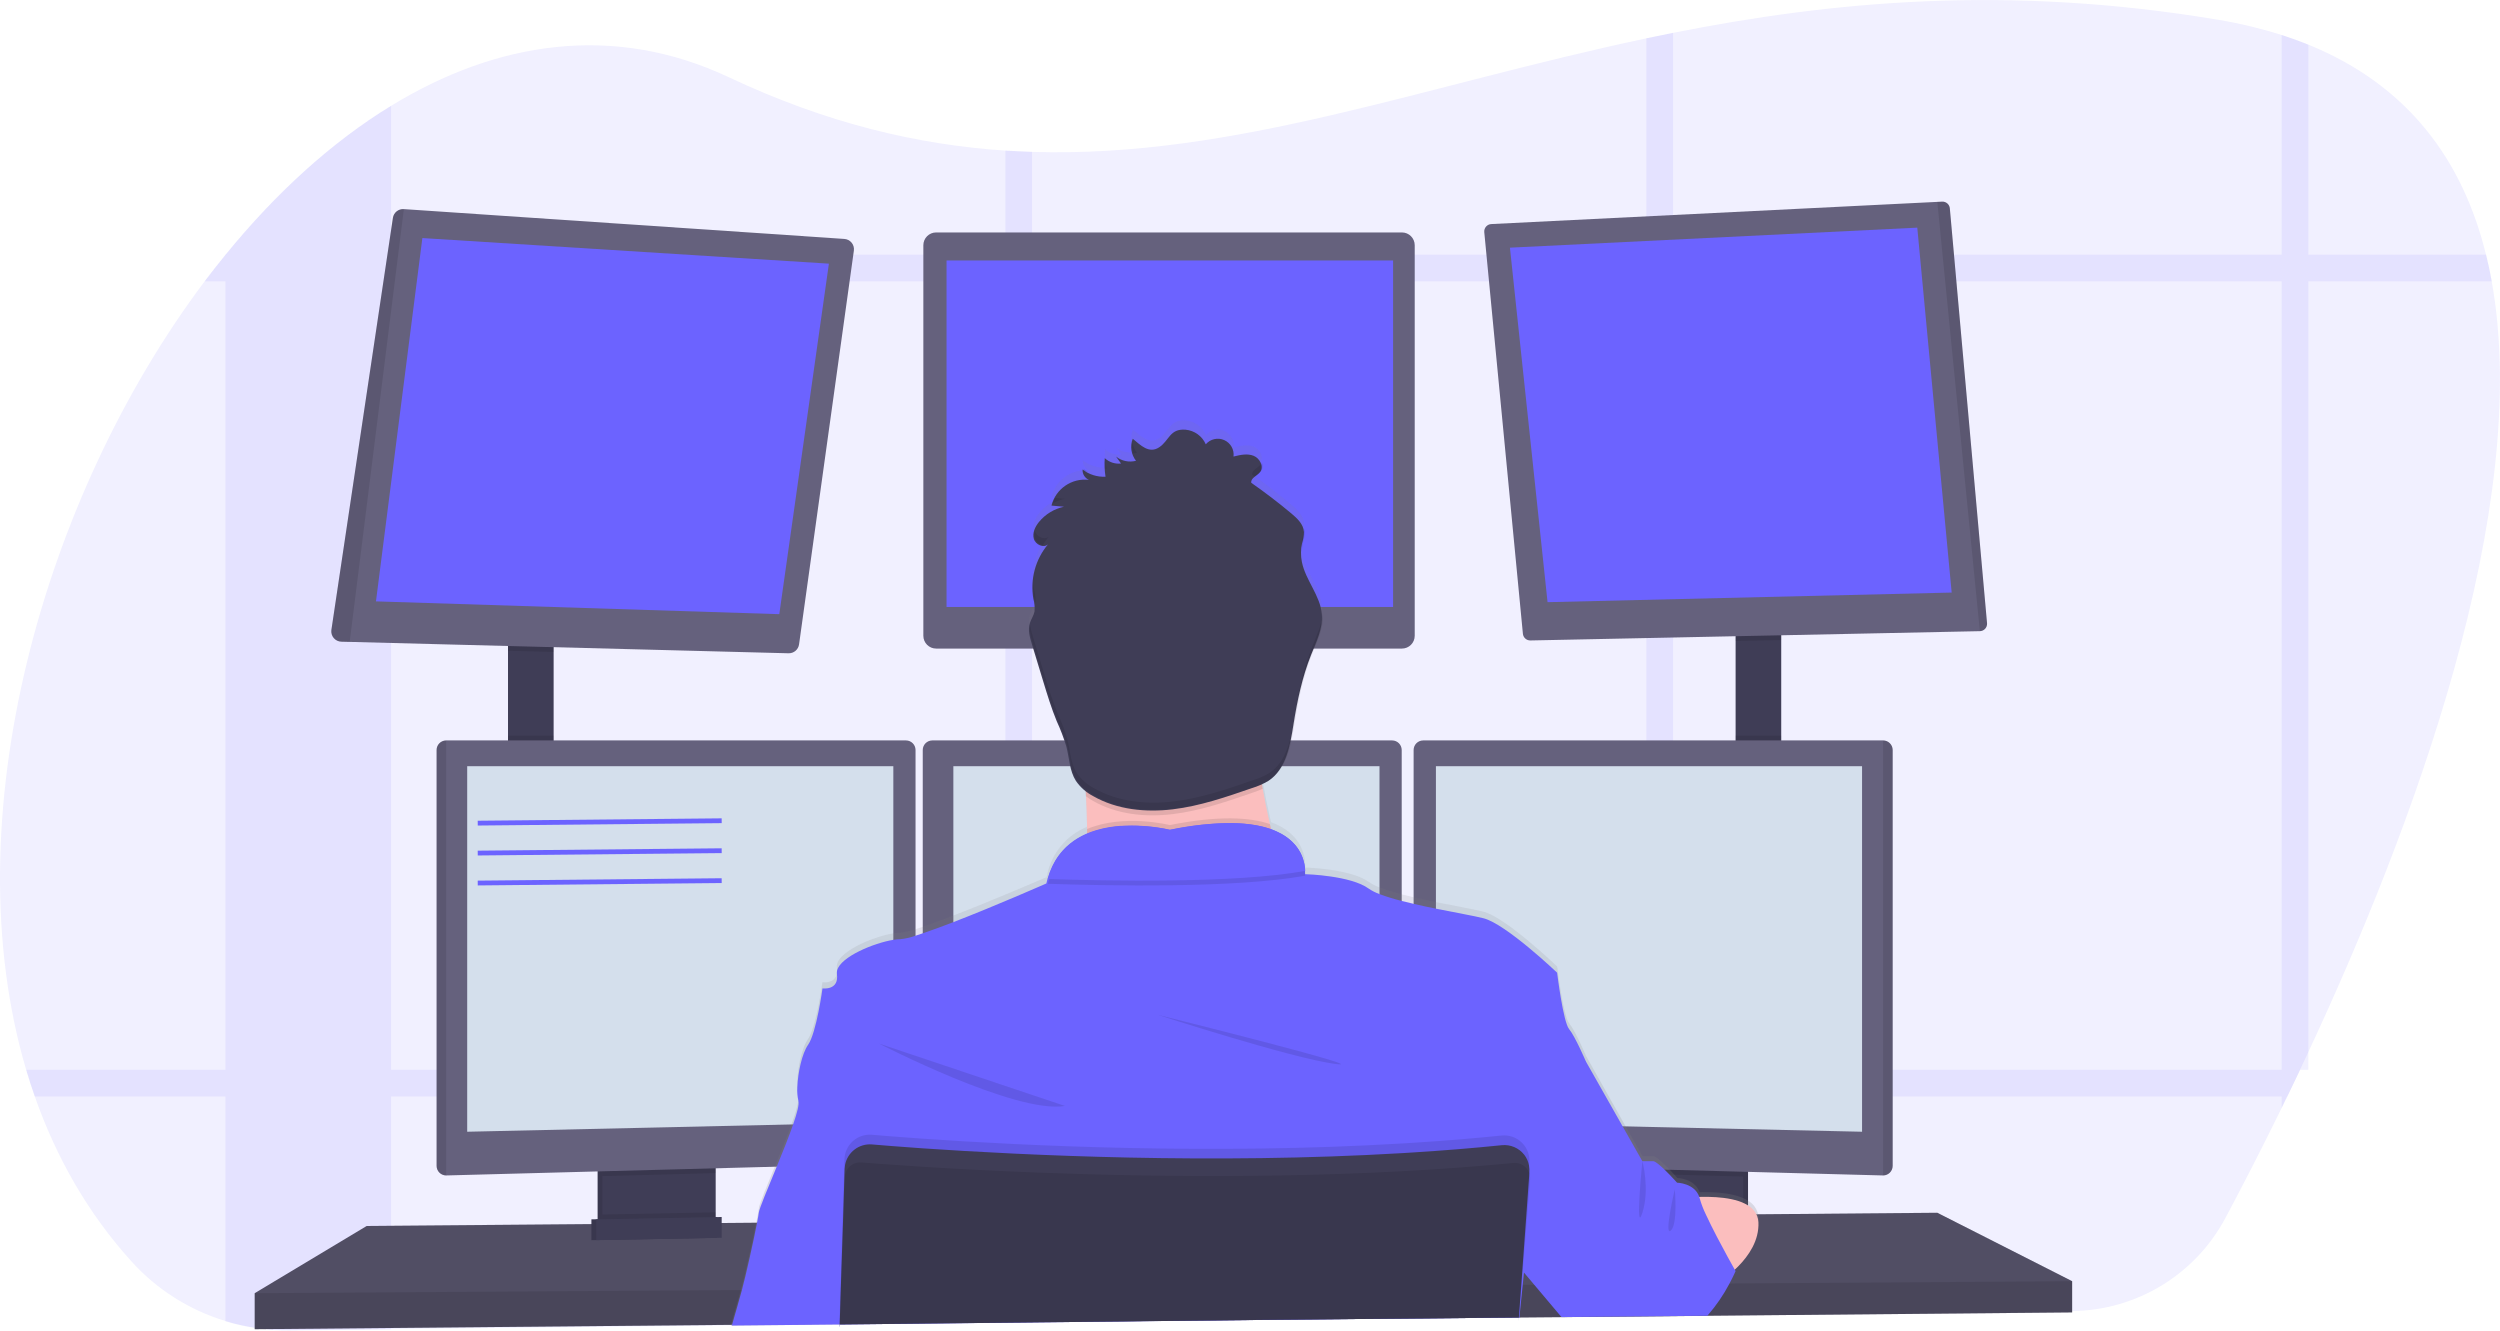
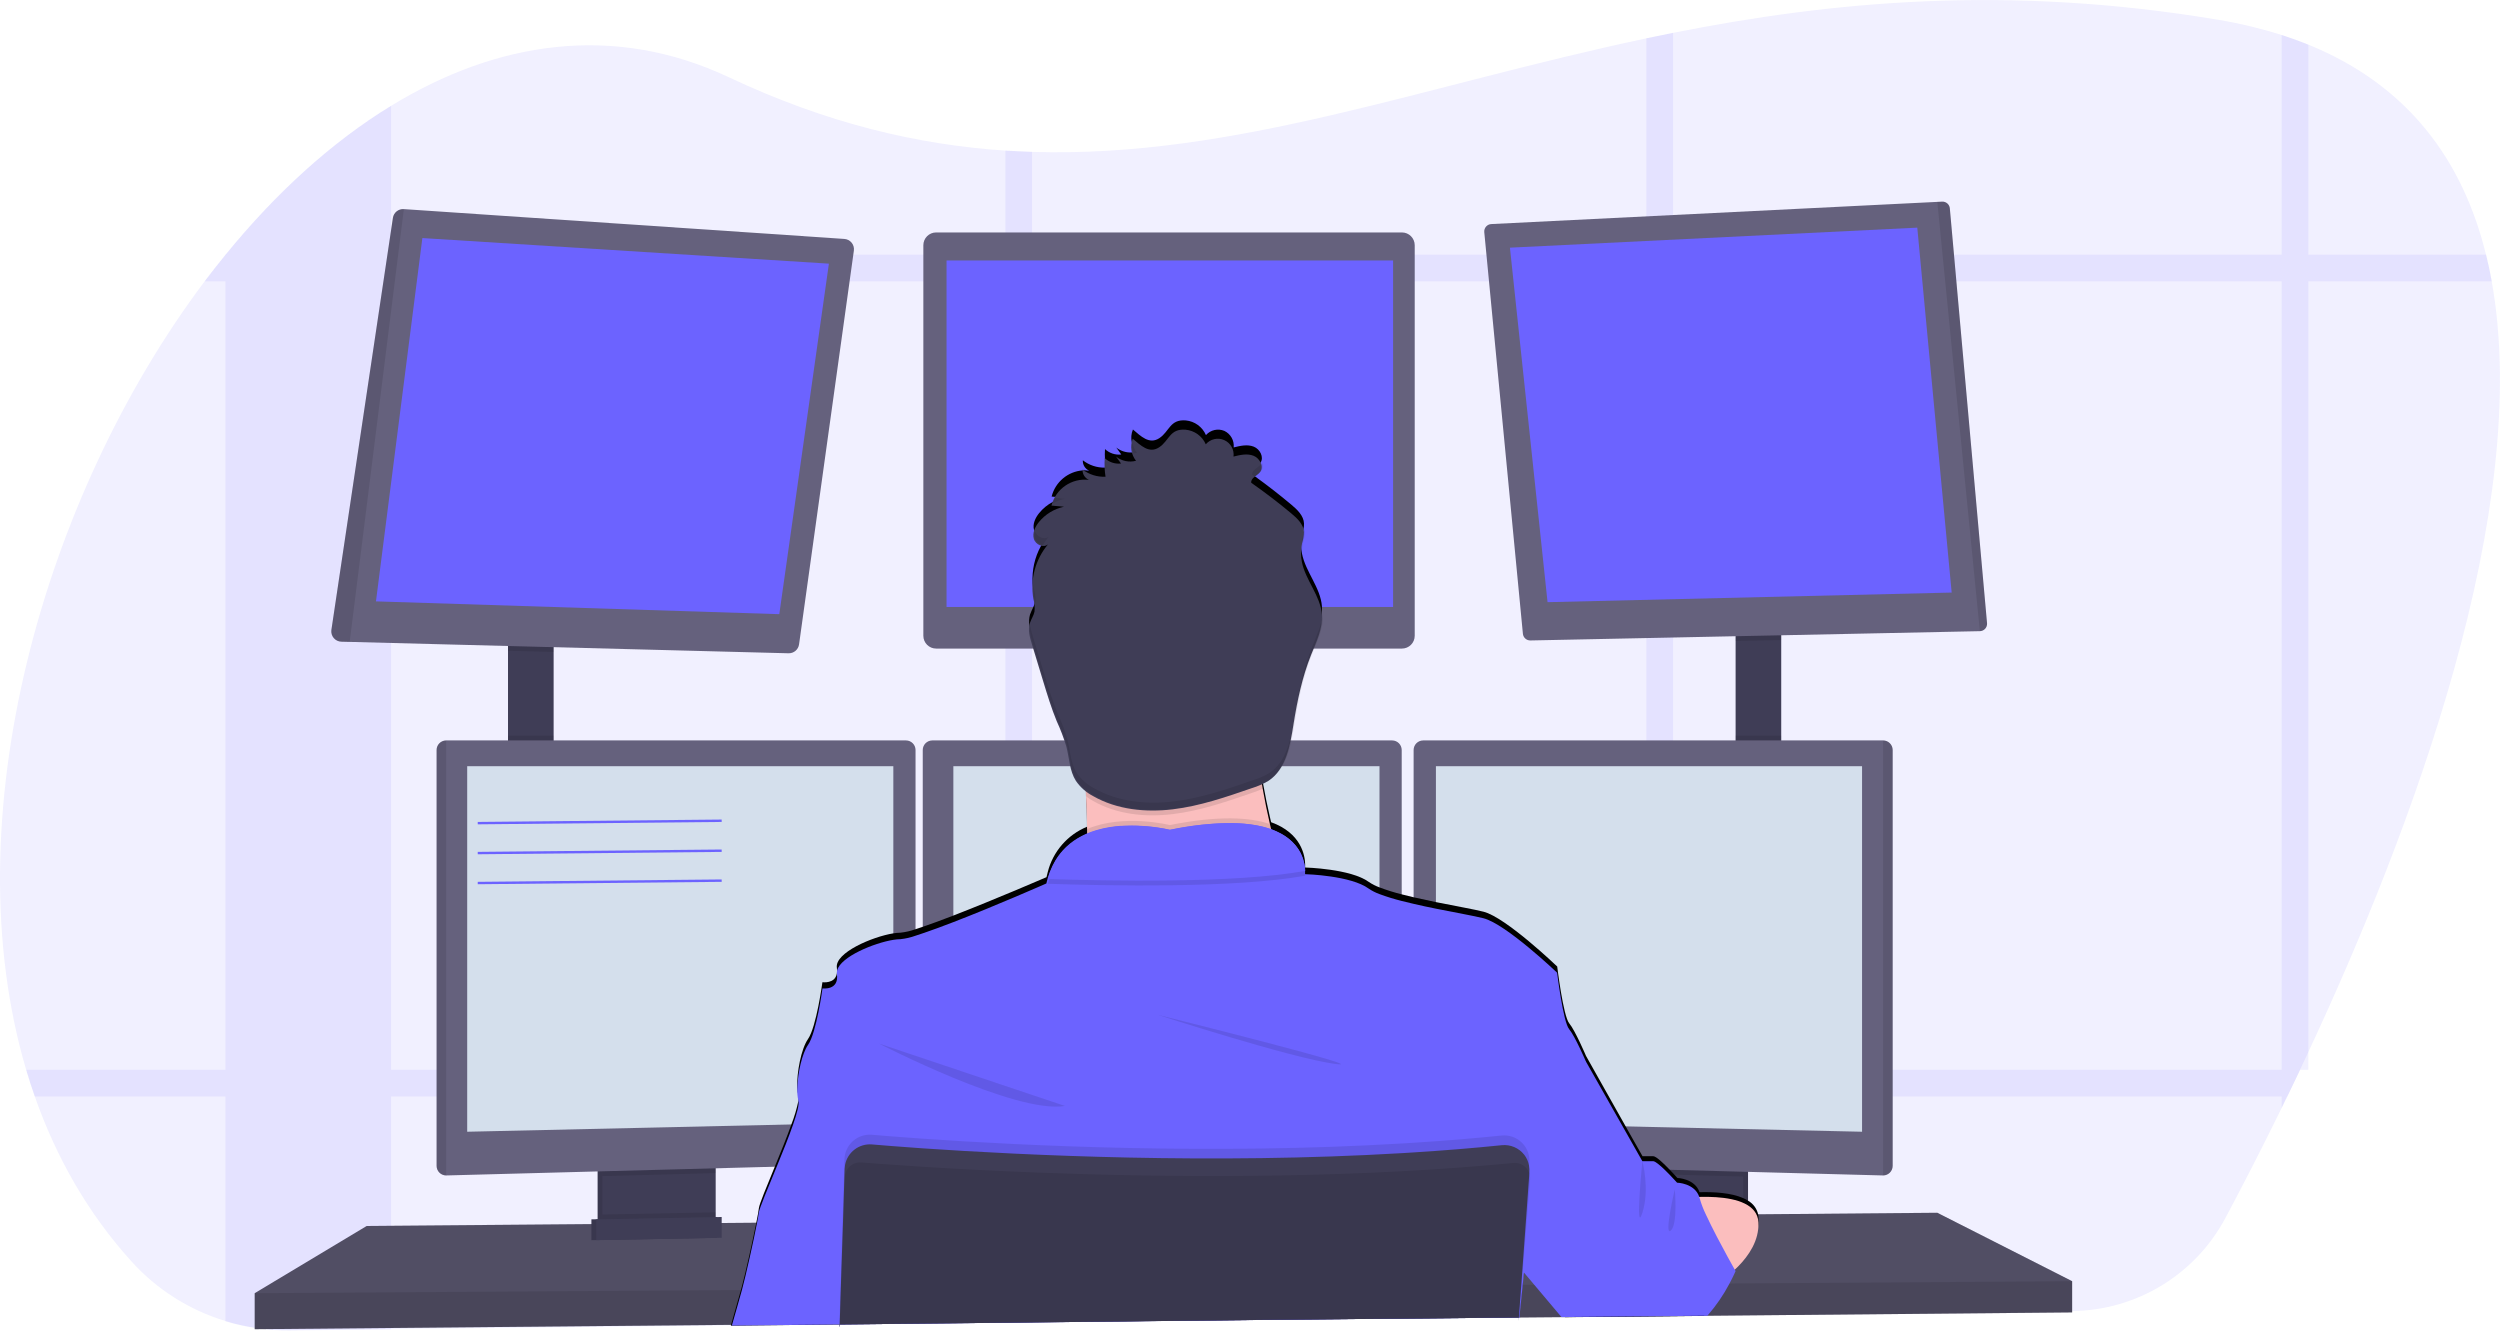
<svg xmlns="http://www.w3.org/2000/svg" id="59725d3d-bdd8-4af0-9b66-49b8d09410bc" data-name="Layer 1" width="1041.32" height="554.17" viewBox="0 0 1041.32 554.17">
  <defs>
    <linearGradient id="dff037aa-d578-4bab-81e7-399360663117" x1="597.75" y1="725.44" x2="597.75" y2="347.69" gradientUnits="userSpaceOnUse">
-       <stop offset="0" stop-color="gray" stop-opacity="0.25" />
-       <stop offset="0.54" stop-color="gray" stop-opacity="0.12" />
-       <stop offset="1" stop-color="gray" stop-opacity="0.1" />
+       <stop offset="0" stopColor="gray" stopOpacity="0.25" />
+       <stop offset="0.54" stopColor="gray" stopOpacity="0.12" />
+       <stop offset="1" stopColor="gray" stopOpacity="0.1" />
    </linearGradient>
  </defs>
  <path d="M1040.82,611.12q-1.74,3.75-3.47,7.4-2.7,5.67-5.33,11.12c-.78,1.61-1.56,3.19-2.32,4.77-8.6,17.57-16.63,33.11-23.45,45.89A73.21,73.21,0,0,1,942.44,719l-151.65,1.65h-1.6l-13,.14-11.12.12-34.1.37-1.38,0-17.36.19h-.53l-107,1.16-95.51,1-11.11.12-69,.75H429l-44.75.48h-.48l-141.5,1.53-42.33.46a88.07,88.07,0,0,1-26.67-3.82,86.39,86.39,0,0,1-39.09-24.75C116,678.37,102.75,655,93.85,629.64q-1.93-5.49-3.6-11.12C59.44,514.37,97,380,164.6,290.08q4.25-5.64,8.64-11l.07-.08c20.79-25.52,44.1-46.84,68.93-62,44-26.91,92.75-34.49,140.7-11.9,40.57,19.12,78.45,28.11,115.17,30.55,3.71.24,7.42.42,11.11.53,84.23,2.65,163.17-27.7,255.87-47.29,3.69-.78,7.39-1.55,11.12-2.28,66.13-13.16,139.49-20.1,226.73-5.51a189.09,189.09,0,0,1,26.76,6.4q5.77,1.86,11.12,4c41.64,16.94,64.35,48.24,74,87.46q1.37,5.46,2.37,11.11C1134.3,384.41,1084.19,518.23,1040.82,611.12Z" transform="translate(-79.34 -172.91)" fill="#6c63ff" opacity="0.1" />
  <g opacity="0.1">
    <path d="M242.24,217V726.62l-42.33.46a88.07,88.07,0,0,1-26.67-3.82V279h.07C194.1,253.45,217.41,232.13,242.24,217Z" transform="translate(-79.34 -172.91)" fill="#6c63ff" />
    <path d="M1117.24,290.08H164.6q4.25-5.64,8.64-11V279h941.63Q1116.24,284.43,1117.24,290.08Z" transform="translate(-79.34 -172.91)" fill="#6c63ff" />
    <path d="M1040.82,191.51v427h-3.47q-2.7,5.67-5.33,11.12c-.78,1.61-1.56,3.19-2.32,4.77V187.47Q1035.47,189.33,1040.82,191.51Z" transform="translate(-79.34 -172.91)" fill="#6c63ff" />
    <path d="M776.21,186.58V720.83l-11.12.12V188.86C768.78,188.08,772.48,187.31,776.21,186.58Z" transform="translate(-79.34 -172.91)" fill="#6c63ff" />
    <path d="M509.22,236.15V723.73l-11.11.12V235.62C501.82,235.86,505.53,236,509.22,236.15Z" transform="translate(-79.34 -172.91)" fill="#6c63ff" />
    <path d="M1037.35,618.52q-2.7,5.67-5.33,11.12H93.85q-1.93-5.49-3.6-11.12Z" transform="translate(-79.34 -172.91)" fill="#6c63ff" />
  </g>
  <rect x="211.6" y="265.83" width="19" height="57.66" fill="#3f3d56" />
  <rect x="722.93" y="262.83" width="19" height="61" fill="#3f3d56" />
  <polygon points="863.1 533.65 863.1 546.65 711.18 548.05 709.56 548.08 651.82 548.61 650.44 548.63 632.89 548.78 632.37 548.78 525.39 549.77 349.78 551.4 349.63 551.4 304.98 551.82 304.5 551.83 106.1 553.65 106.1 538.65 152.75 510.65 246.35 509.87 248.35 509.86 249.01 509.85 251.01 509.82 295.95 509.45 297.96 509.44 298.6 509.43 300.6 509.42 315.01 509.3 315.39 509.29 350.94 508.99 351.23 508.99 628.63 506.65 635.42 506.6 636.1 506.6 641.28 506.55 678.93 506.24 680.93 506.21 682.78 506.19 683.74 506.19 695.45 506.1 697.77 506.07 700.88 506.05 710.63 505.96 726.1 505.83 728.1 505.81 731.58 505.79 732.23 505.79 806.94 505.15 863.1 533.65" fill="#65617d" />
  <polygon points="863.1 533.65 863.1 546.65 711.18 548.05 709.56 548.08 651.82 548.61 650.44 548.63 632.89 548.78 632.37 548.78 525.39 549.77 349.78 551.4 349.63 551.4 304.98 551.82 304.5 551.83 106.1 553.65 106.1 538.65 152.75 510.65 246.35 509.87 248.35 509.86 249.01 509.85 251.01 509.82 295.95 509.45 297.96 509.44 298.6 509.43 300.6 509.42 315.01 509.3 315.39 509.29 350.94 508.99 351.23 508.99 628.63 506.65 635.42 506.6 636.1 506.6 641.28 506.55 678.93 506.24 680.93 506.21 682.78 506.19 683.74 506.19 695.45 506.1 697.77 506.07 700.88 506.05 710.63 505.96 726.1 505.83 728.1 505.81 731.58 505.79 732.23 505.79 806.94 505.15 863.1 533.65" opacity="0.2" />
  <path d="M375.44,656.57v24.49a6.13,6.13,0,0,1-3.5,5.54,6,6,0,0,1-2.5.6l-34.9.74a6,6,0,0,1-2.7-.57,6.12,6.12,0,0,1-3.57-5.57V656.57Z" transform="translate(-79.34 -172.91)" fill="#3f3d56" />
  <path d="M375.44,656.57v24.49a6.13,6.13,0,0,1-3.5,5.54,6,6,0,0,1-2.5.6l-34.9.74a6,6,0,0,1-2.7-.57,6.12,6.12,0,0,1-3.57-5.57V656.57Z" transform="translate(-79.34 -172.91)" opacity="0.1" />
  <path d="M377.44,656.57v24.49a6.13,6.13,0,0,1-3.5,5.54,6,6,0,0,1-2.5.6l-34.9.74a6,6,0,0,1-2.7-.57,6.12,6.12,0,0,1-3.57-5.57V656.57Z" transform="translate(-79.34 -172.91)" fill="#3f3d56" />
  <rect x="680.93" y="483.66" width="47.17" height="31.5" fill="#3f3d56" />
  <rect x="680.93" y="483.66" width="47.17" height="31.5" opacity="0.1" />
  <rect x="678.93" y="483.66" width="47.17" height="31.5" fill="#3f3d56" />
  <polygon points="230.6 265.82 230.6 271.55 211.6 271.06 211.6 265.82 230.6 265.82" opacity="0.1" />
  <path d="M435,277.31l-22.83,164a4.3,4.3,0,0,1-4.37,3.71L225,440.28l-3.47-.09a4.3,4.3,0,0,1-4.16-4.87L243,263.64a4.3,4.3,0,0,1,4.54-3.63L431,272.43A4.29,4.29,0,0,1,435,277.31Z" transform="translate(-79.34 -172.91)" fill="#65617d" />
  <polygon points="175.93 99.16 156.6 250.49 324.6 255.82 345.26 109.82 175.93 99.16" fill="#6c63ff" />
  <rect x="384.6" y="96.82" width="204.67" height="173.33" rx="5.33" ry="5.33" fill="#65617d" />
  <rect x="394.26" y="108.49" width="186" height="144.33" fill="#6c63ff" />
  <polygon points="741.93 262.82 741.93 266.61 722.93 267 722.93 262.82 741.93 262.82" opacity="0.1" />
  <path d="M907,432.53a3.08,3.08,0,0,1-3,3.28L716.8,439.68a3.08,3.08,0,0,1-3.13-2.79L697.58,269.61a3.08,3.08,0,0,1,2.92-3.37L886.28,257l2-.1a3.07,3.07,0,0,1,3.22,2.8Z" transform="translate(-79.34 -172.91)" fill="#65617d" />
  <polygon points="628.93 103.16 798.6 94.82 812.93 246.82 644.6 250.82 628.93 103.16" fill="#6c63ff" />
  <path d="M907,432.53a3.08,3.08,0,0,1-3,3.28L886.28,257l2-.1a3.07,3.07,0,0,1,3.22,2.8Z" transform="translate(-79.34 -172.91)" opacity="0.1" />
  <path d="M247.57,260,225,440.28l-3.47-.09a4.3,4.3,0,0,1-4.16-4.87L243,263.64A4.3,4.3,0,0,1,247.57,260Z" transform="translate(-79.34 -172.91)" opacity="0.1" />
  <rect x="211.6" y="306.41" width="19" height="17.08" opacity="0.1" />
  <polygon points="298.1 483.65 298.1 488.62 250.93 489.88 250.93 483.65 298.1 483.65" opacity="0.1" />
  <path d="M460.69,485.27v168.2a4,4,0,0,1-3.85,3.95l-191.65,5.1h-.05a4,4,0,0,1-3.95-3.95V485.27a4,4,0,0,1,3.95-3.95h191.6A4,4,0,0,1,460.69,485.27Z" transform="translate(-79.34 -172.91)" fill="#65617d" />
  <path d="M265.19,481.32v181.2h-.05a4,4,0,0,1-3.95-3.95V485.27a4,4,0,0,1,3.95-3.95Z" transform="translate(-79.34 -172.91)" opacity="0.1" />
  <polygon points="194.6 319.15 372.1 319.15 372.1 467.4 194.6 471.4 194.6 319.15" fill="#d4dfec" />
  <rect x="722.93" y="306.41" width="19" height="17.42" opacity="0.1" />
  <polygon points="726.1 483.65 726.1 490.06 678.93 488.8 678.93 483.65 726.1 483.65" opacity="0.1" />
  <path d="M867.69,485.27v173.3a4,4,0,0,1-4,3.95h0L672,657.42a4,4,0,0,1-3.85-3.95V485.27a4,4,0,0,1,3.95-3.95h191.6A4,4,0,0,1,867.69,485.27Z" transform="translate(-79.34 -172.91)" fill="#65617d" />
  <path d="M867.69,485.27v173.3a4,4,0,0,1-4,3.95h0V481.32h0A4,4,0,0,1,867.69,485.27Z" transform="translate(-79.34 -172.91)" opacity="0.1" />
  <polygon points="775.6 319.15 598.1 319.15 598.1 467.4 775.6 471.4 775.6 319.15" fill="#d4dfec" />
  <path d="M663.19,485.27v168.2a4,4,0,0,1-3.85,3.95l-191.65,5.1h0a4,4,0,0,1-4-3.95V485.27a4,4,0,0,1,3.95-3.95h191.6A4,4,0,0,1,663.19,485.27Z" transform="translate(-79.34 -172.91)" fill="#65617d" />
  <polygon points="397.1 319.15 574.6 319.15 574.6 467.4 397.1 471.4 397.1 319.15" fill="#d4dfec" />
  <polygon points="863.1 533.65 863.1 546.65 711.18 548.05 709.56 548.08 651.82 548.61 650.44 548.63 632.89 548.78 632.37 548.78 525.39 549.77 349.78 551.4 349.63 551.4 304.98 551.82 304.5 551.83 106.1 553.65 106.1 538.65 308.61 537.32 309.09 537.32 350.08 537.04 350.27 537.04 633.35 535.17 633.64 535.17 633.81 535.16 634.28 535.16 639.07 535.13 640.53 535.13 715.02 534.63 719.42 534.61 720.4 534.6 863.1 533.65" opacity="0.1" />
  <circle cx="487.26" cy="272.16" r="51.33" fill="#fbbebe" />
  <path d="M383.74,725.09c0-.11.06-.23.1-.35,1-3.59,2.78-9.66,4.11-14.51.17-.6.33-1.19.48-1.75,1.47-5.47,4.33-18.28,5.92-26.27.56-2.81,1-5,1.09-6.1.2-1.69,3.21-8.92,6.62-17.23,2.39-5.84,5-12.22,6.91-17.6a61.38,61.38,0,0,0,2.93-9.85,5.1,5.1,0,0,0,0-2.13,14.69,14.69,0,0,1-.48-3.5v0c-.23-6.2,1.62-16,4.48-20.11,3.5-5,6-23.66,6-23.66s5.18.75,6-3.53a6.15,6.15,0,0,0,.1-1.4,7.41,7.41,0,0,0-.09-1.11c-.89-6.24,14.72-12.88,23.5-14.31a19.67,19.67,0,0,1,3-.28,27.24,27.24,0,0,0,6.25-1.44q1.4-.43,3-1c3.68-1.24,8.08-2.88,12.75-4.68,17.56-6.81,38.82-16,38.82-16,.15-.71.32-1.39.51-2.06a27.71,27.71,0,0,1,16.35-18.93h0c0-.66,0-1.33,0-2,0-3.45-.15-7-.3-10.54,0-.69-.06-1.38-.1-2.07,0-.2,0-.41,0-.61s0-.35,0-.52c0-.7-.07-1.4-.11-2.09l-.18-.14a16.41,16.41,0,0,1-3.9-4.2,15.27,15.27,0,0,1-1.42-3c-1.25-3.39-1.54-7.17-2.38-10.75l-.18-.74a84,84,0,0,0-4-10.58c-2.21-5.42-3.91-11-5.6-16.65q-1.54-5.13-3.11-10.28l-1.58-5.24c-.3-1-.6-2-.83-3v0a13.27,13.27,0,0,1-.26-1.4,0,0,0,0,1,0,0,10,10,0,0,1,.24-4.61,32.09,32.09,0,0,1,1.32-3,7.87,7.87,0,0,0,.5-1.38v0a3,3,0,0,0,.08-.32,5.65,5.65,0,0,0,.11-1.08,18.46,18.46,0,0,0-.52-3.89.07.07,0,0,1,0-.05,2.56,2.56,0,0,0-.05-.27,25.48,25.48,0,0,1-.36-3,28.45,28.45,0,0,1,3.47-15.57l.19-.36a25.22,25.22,0,0,1,1.84-2.78h0c.31-.42.63-.82,1-1.22-1.4,1.34-3.7.75-5-.69a3.61,3.61,0,0,1-.55-.75,3.81,3.81,0,0,1-.23-.45c-.05-.12-.09-.25-.13-.38-.7-2.45.52-5.06,2.12-7.05a18.49,18.49,0,0,1,5.74-4.7h0a3.84,3.84,0,0,1,.4-.21,17.12,17.12,0,0,1,2.64-1.06h0a15.06,15.06,0,0,1,1.63-.44l-3.71-.34-1.5-.14a14.49,14.49,0,0,1,13-10.91h1.08a11.73,11.73,0,0,1,1.57.13,4.44,4.44,0,0,1-2.65-4.33,14.41,14.41,0,0,0,9.19,3.06h.38a30,30,0,0,1-.34-3.27h0a0,0,0,0,1,0,0,0,0,0,0,1,0,0,33.19,33.19,0,0,1,0-4.46,8.44,8.44,0,0,0,6.78,2.26l-2.08-2.9a9.49,9.49,0,0,0,6.56,2.05l.48-.05a7,7,0,0,0,1.19-.23l.09,0c-.19-.24-.36-.49-.53-.75l-.06-.12a9.67,9.67,0,0,1-1-2.09,6.59,6.59,0,0,1-.24-.87h0a8.75,8.75,0,0,1,.45-5.45c3.23,2.7,6.77,6.39,11,3.6s4.37-7.91,11-7.39a10.2,10.2,0,0,1,8.41,6.12,6.75,6.75,0,0,1,7.67-1.75,6.85,6.85,0,0,1,3.88,6.89c2.75-.69,5.71-1.37,8.35-.33s4.34,4.41,2.84,6.66a1.43,1.43,0,0,1-.14.2c-1.23,1.59-3.95,2.46-3.66,4.46l.42.3,1.3.94a.05.05,0,0,1,0,0q7.65,5.52,14.9,11.6c2.48,2.08,5.12,4.58,5.29,7.83a8.64,8.64,0,0,1-.24,2.37h0c-.16.78-.38,1.56-.55,2.34a19.51,19.51,0,0,0-.34,6.05h0c.07.59.16,1.17.27,1.76,1.53,7.73,7.71,14.11,8.32,22l0,.56a17.78,17.78,0,0,1-.07,2.53c-.46,4.8-2.68,9.41-4.48,14-.11.28-.22.56-.32.84-3.47,9-5.47,18.59-7,28.16a100.26,100.26,0,0,1-2,10.09A26.73,26.73,0,0,1,611,492.07a16.22,16.22,0,0,1-3.36,3,18.67,18.67,0,0,1-2.65,1.41s0,0,0,.06c.11.61.2,1.22.31,1.83.06.32.11.64.17,1h0a.14.14,0,0,0,0,.06c.84,4.73,1.8,9.36,2.81,13.76l.51,2.19c12.6,4.55,14.09,13.87,14.18,17.44a9.64,9.64,0,0,1,0,1.43s19,.5,26.5,6a20.34,20.34,0,0,0,4.51,2.3,83,83,0,0,0,9.25,2.89c1.61.42,3.29.83,5,1.23,3,.69,6.18,1.36,9.25,2,8.19,1.65,15.9,3,19.81,4,9.33,2.36,30.67,22.82,30.67,22.82s2.5,20.64,5,23.65,7,13.59,7,13.59l16.54,29.41,7,12.37h4.5c.62,0,1.84.88,3.21,2.1,1.19,1.06,2.51,2.38,3.67,3.58l1.92,2.05,1.2,1.33s7.27.18,9.24,5.93c5.92-.17,13.19.22,18.28,2.5a14.14,14.14,0,0,1,2,1.08,8.68,8.68,0,0,1,4.13,5.66,8.34,8.34,0,0,1,.18,1.44c0,.57,0,1.14,0,1.7-.36,7.57-5.29,13.87-9.82,18.11l.32.57s-.15.36-.44,1c-.08.19-.18.4-.29.64h0c-.59,1.26-1.53,3.15-2.76,5.36a63.31,63.31,0,0,1-9.57,13.17l-.29.3-57.74.53-.17-.2L719.87,708l-5.57-6.64-.17-.21-.16,1.59-.54,5.3-1.3,12.81-.07.64,0,.17-.15,1.48.11-1.48h-.29l-107,1L429.11,724.6l0,.84h-.14l0-.84-44.75.48Z" transform="translate(-79.34 -172.91)" fill="url(#dff037aa-d578-4bab-81e7-399360663117)" />
  <path d="M617.94,550.07s-99.5,12-90,0c3.44-4.34,4.39-17.2,4.2-31.85-.06-4.45-.22-9.06-.45-13.65-1.1-22-3.75-43.5-3.75-43.5s87-41,77-8.5c-4,13.13-2.69,31.57.35,48.88.89,5.05,1.92,10,3,14.7A344.67,344.67,0,0,0,617.94,550.07Z" transform="translate(-79.34 -172.91)" fill="#fbbebe" />
  <path d="M617.94,550.07s-99.5,12-90,0c3.44-4.34,4.39-17.2,4.2-31.85,15.17-6.48,34.47-1.65,34.47-1.65,20.32-4.05,33.35-3.26,41.68-.42A344.67,344.67,0,0,0,617.94,550.07Z" transform="translate(-79.34 -172.91)" opacity="0.1" />
  <path d="M429.08,725.44l0-.84,175.62-1.91,107-1H712l-.11,1.48.15-1.48h.19l0-.17,1.37-13.45.52-5.09.16-1.59.14-1.33,6.18-20.61,6.18-20.58,5.2-17.33,7.94-26.48s-4.5-10.5-7-13.5-5-23.5-5-23.5-21.34-20.33-30.67-22.67c-3.91-1-11.63-2.33-19.83-4-3.07-.62-6.22-1.28-9.25-2-1.71-.39-3.39-.8-5-1.21a87.91,87.91,0,0,1-9.25-2.86,20.7,20.7,0,0,1-4.5-2.29c-7.35-5.39-25.77-6-26.48-6h0a.42.42,0,0,1,0-.07v-.09a10.26,10.26,0,0,0,0-1.26c0-.4,0-.87-.09-1.4,0-.16,0-.33-.07-.5-.05-.36-.11-.74-.2-1.14a5,5,0,0,0-.12-.53,17.21,17.21,0,0,0-1.25-3.49c-.07-.16-.16-.33-.24-.49a18.25,18.25,0,0,0-1.7-2.63c-.13-.17-.27-.35-.42-.52a19.58,19.58,0,0,0-2.72-2.64c-.27-.21-.55-.43-.84-.63a4.67,4.67,0,0,0-.51-.36l-.89-.58-.83-.48c-.73-.4-1.5-.79-2.34-1.16-.26-.12-.54-.23-.82-.34s-.72-.28-1.09-.42l-.06,0L608,518c-.57-.19-1.15-.36-1.76-.53l-.93-.24-1-.23-1-.21c-1-.2-2.07-.38-3.19-.52l-1.14-.14-1.17-.12-1.21-.1-1.72-.1-2-.07a124.68,124.68,0,0,0-26.24,2.79,72.27,72.27,0,0,0-18.26-1.68l-.87,0-1,.06-.64,0-1.29.12c-.43,0-.87.09-1.3.15s-.88.11-1.31.18l-.66.11c-.65.11-1.31.23-2,.37q-.33.06-.66.15c-.87.19-1.74.42-2.6.68-.43.12-.86.26-1.29.41-.22.06-.43.14-.64.22l-.64.23-.63.25-.75.3c-.38.16-.75.33-1.12.51-.21.09-.42.19-.62.3s-.41.2-.6.31a27.75,27.75,0,0,0-6.21,4.38l-.51.49-.5.51c-.17.17-.33.35-.49.53a23.82,23.82,0,0,0-1.82,2.25c-.16.21-.31.42-.46.64a26.69,26.69,0,0,0-1.72,2.92c-.13.24-.25.49-.37.73a32.7,32.7,0,0,0-2,5.25q-.28,1-.51,2S494,550.24,476.44,557c-4.67,1.8-9.07,3.43-12.75,4.66-1.07.36-2.07.69-3,1a26.7,26.7,0,0,1-6.25,1.44,19.67,19.67,0,0,0-3,.28c-8.07,1.31-21.9,7-23.41,12.71a3.69,3.69,0,0,0-.1,1.4s0,.07,0,.11c1,7-6,6-6,6s-2.5,18.5-6,23.5c-2.53,3.6-4.26,11.63-4.48,17.69v0a19.61,19.61,0,0,0,.44,5.63c0,.05,0,.1,0,.14.4,1.34-.56,5-2.19,9.69-1.77,5.15-4.35,11.55-6.83,17.59-3.74,9.12-7.26,17.4-7.48,19.22-.09.81-.35,2.26-.71,4.13-1.46,7.62-4.7,22.13-6.3,28-1.19,4.38-2.92,10.38-4.11,14.5,0,.12-.07.24-.1.35L429,724.6l0,.84h.14Z" transform="translate(-79.34 -172.91)" fill="#6c63ff" />
  <path d="M445.44,607.57s57,29.5,77.5,26Z" transform="translate(-79.34 -172.91)" opacity="0.1" />
  <path d="M561.44,595.57s55.5,18,74,20.5S561.44,595.57,561.44,595.57Z" transform="translate(-79.34 -172.91)" opacity="0.1" />
  <path d="M623,537.65c-29,5.34-83.6,4.19-107.2,3.38,8.65-31,50.83-20.46,50.83-20.46C618.84,510.15,622.84,531.77,623,537.65Z" transform="translate(-79.34 -172.91)" opacity="0.1" />
  <path d="M623,535.65c-29,5.34-83.6,4.19-107.2,3.38,8.65-31,50.83-20.46,50.83-20.46C618.84,508.15,622.84,529.77,623,535.65Z" transform="translate(-79.34 -172.91)" fill="#6c63ff" />
  <path d="M776.94,672.32s34.16-5.25,34.83,9.75-17.42,25.48-17.42,25.48Z" transform="translate(-79.34 -172.91)" fill="#fbbebe" />
  <path d="M605.29,501.45a47,47,0,0,1-4.5,1.74c-10.78,3.72-21.65,7.47-33,8.83s-23.26.16-33.16-5.5a28.77,28.77,0,0,1-3-1.95c-1.1-22-3.75-43.5-3.75-43.5s87-41,77-8.5C600.9,465.7,602.25,484.14,605.29,501.45Z" transform="translate(-79.34 -172.91)" opacity="0.1" />
  <path d="M552.52,364.84a9.47,9.47,0,0,1-8.32-1.75l2.08,2.89a8.47,8.47,0,0,1-6.78-2.25,34.08,34.08,0,0,0,.32,7.75,14.52,14.52,0,0,1-9.56-3,4.42,4.42,0,0,0,2.64,4.31,14.34,14.34,0,0,0-15.6,10.71l5.22.48a18.47,18.47,0,0,0-10.44,6.37c-1.6,2-2.82,4.56-2.12,7s4.08,4,5.92,2.26a27.94,27.94,0,0,0-6.1,22.79,14.47,14.47,0,0,1,.46,5.26c-.33,1.65-1.37,3.08-1.89,4.69-1,2.92-.05,6.09.84,9l4.69,15.42c1.7,5.57,3.39,11.15,5.61,16.54a82.08,82.08,0,0,1,4,10.51c1.26,4.84,1.31,10.14,4,14.37a19.93,19.93,0,0,0,7.18,6.33c9.89,5.66,21.84,6.86,33.16,5.5s22.18-5.11,32.95-8.83a31,31,0,0,0,6.84-3c7.45-4.88,9.11-14.86,10.5-23.65,1.55-9.8,3.62-19.58,7.29-28.8,2.18-5.49,5-11.06,4.52-16.94-.61-7.81-6.79-14.14-8.32-21.82a19,19,0,0,1,.07-7.77,17.66,17.66,0,0,0,.79-4.7c-.17-3.22-2.81-5.7-5.29-7.77Q609.11,380,600.52,374c-.29-2,2.43-2.86,3.66-4.44,1.74-2.23-.06-5.77-2.7-6.81s-5.6-.36-8.35.33a6.59,6.59,0,0,0-11.55-5.11,10.2,10.2,0,0,0-8.42-6.08c-6.63-.52-6.76,4.55-11,7.34s-7.74-.89-11-3.57A9.28,9.28,0,0,0,552.52,364.84Z" transform="translate(-79.34 -172.91)" fill="#3f3d56" />
  <path d="M802.27,702.32s-.89,2.12-2.53,5.19a69,69,0,0,1-9,13.17l-.27.29-1.62,0-57.74.53-1.38,0-.17-.2-11.2-13.29L714.14,703l-.17-.21-.36-.42-.2-.24-.26-.31-8.21-9.74,3-12.5,5.11-21.06.13-.51,1-4,.71-3,2.38-9.78,8.16-33.65,14.5,7.5,15.29,27,8.21,14.5h4.5c.85,0,2.8,1.64,4.76,3.53.7.67,1.4,1.38,2,2,1.78,1.84,3.19,3.42,3.19,3.42s7.29.16,9.25,5.9a7,7,0,0,1,.25.85,40.3,40.3,0,0,0,2.53,6.56c1.29,2.81,2.91,6,4.55,9.19,3.05,5.85,6.15,11.42,7.29,13.44l.14.25Z" transform="translate(-79.34 -172.91)" fill="#6c63ff" />
  <path d="M716.37,657.17l-.1,1.43v.1l-.17,2.3-1.33,18.51-1.61,22.3-.46,6.28-1,13.44v.17l-107,1L429.11,724.6l0,.84h-.14l0-.84v-.28l.45-14.36.86-28.06.74-23.79.07-2.37a10.53,10.53,0,0,1,11.42-10.17c4.72.4,10.85.89,18.18,1.41l3,.22c42.33,2.94,120.56,6.74,199.5,2,1.66-.09,3.33-.19,5-.31,12.24-.77,24.47-1.76,36.58-3a10.53,10.53,0,0,1,11.6,11.23Z" transform="translate(-79.34 -172.91)" opacity="0.1" />
  <path d="M429.08,725.44l0-.84,175.62-1.91,107-1H712v-.17l1-13.44.43-6,1.64-22.61,1.29-17.9,0-.44a10.62,10.62,0,0,0-.11-2.47.3.3,0,0,0,0-.1,10.39,10.39,0,0,0-2-4.64,10.54,10.54,0,0,0-9.42-4c-12.11,1.24-24.34,2.23-36.58,3-1.67.12-3.34.22-5,.31-78.94,4.69-157.17.89-199.5-2l-3-.22c-7.33-.52-13.46-1-18.18-1.41a10.54,10.54,0,0,0-11.24,8.53,11,11,0,0,0-.18,1.64l-.68,22.16L429.54,710l-.44,14.36v.28l0,.84Z" transform="translate(-79.34 -172.91)" fill="#3f3d56" />
  <path d="M716.67,664.18l-1.23,15.33-1.83,22.85-.46,5.72-1,12.81-.06.64v.17h0l-.15,1.48.11-1.48h-.29l-107,1L429.11,724.6v-.28l.49-14.36,1-28.06.64-18.65A6.36,6.36,0,0,1,434.3,658a6.25,6.25,0,0,1,3.78-.9c2.1.17,4.68.37,7.69.59,4.89.36,10.92.78,17.94,1.22,13,.82,29.31,1.7,48,2.42,52,2,122.2,2.67,188.88-3.17,3-.26,6.1-.55,9.13-.84a6.26,6.26,0,0,1,3.48.66,5.16,5.16,0,0,1,.86.54,6.14,6.14,0,0,1,2,2.46,3.56,3.56,0,0,1,.25.61A6.28,6.28,0,0,1,716.67,664.18Z" transform="translate(-79.34 -172.91)" opacity="0.1" />
  <path d="M377.44,677.87v3.19a6.13,6.13,0,0,1-3.5,5.54l-40.1.77a6.12,6.12,0,0,1-3.57-5.57v-3Z" transform="translate(-79.34 -172.91)" opacity="0.1" />
  <polygon points="298.6 515.57 246.35 516.57 246.35 507.9 298.6 506.9 298.6 515.57" fill="#3f3d56" />
  <polygon points="298.6 515.57 246.35 516.57 246.35 507.9 298.6 506.9 298.6 515.57" opacity="0.1" />
  <polygon points="300.6 515.57 248.35 516.57 248.35 507.9 300.6 506.9 300.6 515.57" fill="#3f3d56" />
  <g opacity="0.1">
    <path d="M552.93,361.56a9.75,9.75,0,0,1-1.89-4.34,9.49,9.49,0,0,0,.42,4.6A9,9,0,0,0,552.93,361.56Z" transform="translate(-79.34 -172.91)" />
    <path d="M540.23,368.2a35.12,35.12,0,0,1-.37-3.7c0,1.23,0,2.47,0,3.71Z" transform="translate(-79.34 -172.91)" />
    <path d="M621.73,401.57a18.34,18.34,0,0,1,.36-2.65,18,18,0,0,0,.8-4.69,6.16,6.16,0,0,0-.16-1.06c-.17.92-.44,1.84-.64,2.75A19.14,19.14,0,0,0,621.73,401.57Z" transform="translate(-79.34 -172.91)" />
    <path d="M600.93,370.67l1.09.79a19.71,19.71,0,0,0,2.57-2.22,3.67,3.67,0,0,0,.38-3.64,3,3,0,0,1-.38.64C603.36,367.82,600.64,368.69,600.93,370.67Z" transform="translate(-79.34 -172.91)" />
    <path d="M518.76,380.29a12.32,12.32,0,0,0-.87,2.28,18.16,18.16,0,0,1,5-1.89Z" transform="translate(-79.34 -172.91)" />
    <path d="M532.55,369.41a14.83,14.83,0,0,1-1.88-1.23,4.25,4.25,0,0,0,.09,1.18A11.86,11.86,0,0,1,532.55,369.41Z" transform="translate(-79.34 -172.91)" />
    <path d="M630.32,428.33c-.41,4.85-2.67,9.52-4.5,14.12-3.67,9.22-5.74,19-7.29,28.81-1.39,8.79-3,18.77-10.5,23.64a30,30,0,0,1-6.83,3c-10.78,3.73-21.65,7.47-33,8.83s-23.26.17-33.16-5.49a20,20,0,0,1-7.18-6.33c-2.67-4.23-2.72-9.53-4-14.37a82.21,82.21,0,0,0-4-10.52c-2.21-5.38-3.91-11-5.6-16.53q-2.35-7.71-4.69-15.43a28.81,28.81,0,0,1-1.14-4.75c-.39,2.56.37,5.24,1.14,7.75q2.34,7.73,4.69,15.43c1.69,5.57,3.39,11.15,5.6,16.53a82.21,82.21,0,0,1,4,10.52c1.26,4.84,1.31,10.14,4,14.37a20,20,0,0,0,7.18,6.33c9.9,5.66,21.84,6.85,33.16,5.49s22.18-5.1,33-8.83a30,30,0,0,0,6.83-3c7.45-4.87,9.11-14.85,10.5-23.64,1.55-9.81,3.62-19.59,7.29-28.81,2.18-5.48,5-11.05,4.52-16.94C630.34,428.45,630.32,428.39,630.32,428.33Z" transform="translate(-79.34 -172.91)" />
    <path d="M510.63,424.46s0-.07,0-.11a14,14,0,0,0-.46-5.25,26.59,26.59,0,0,1-.39-3.32,27.35,27.35,0,0,0,.39,6.32C510.33,422.88,510.51,423.67,510.63,424.46Z" transform="translate(-79.34 -172.91)" />
    <path d="M513.68,400a27.74,27.74,0,0,1,2.61-3.67c-1.83,1.75-5.21.19-5.92-2.24a5.83,5.83,0,0,0,0,3A4.39,4.39,0,0,0,513.68,400Z" transform="translate(-79.34 -172.91)" />
  </g>
  <path d="M763.44,656.57s3.17,11.5,0,21.5S763.44,656.57,763.44,656.57Z" transform="translate(-79.34 -172.91)" opacity="0.1" />
  <path d="M776.94,668.3s1.33,14.6-1.67,17.19S776.94,668.3,776.94,668.3Z" transform="translate(-79.34 -172.91)" opacity="0.1" />
-   <line x1="198.99" y1="342.86" x2="300.6" y2="341.86" fill="none" stroke="#6c63ff" stroke-miterlimit="10" stroke-width="2" />
-   <line x1="198.99" y1="355.33" x2="300.6" y2="354.34" fill="none" stroke="#6c63ff" stroke-miterlimit="10" stroke-width="2" />
-   <line x1="198.99" y1="367.81" x2="300.6" y2="366.81" fill="none" stroke="#6c63ff" stroke-miterlimit="10" stroke-width="2" />
+   <line x1="198.99" y1="342.86" x2="300.6" y2="341.86" fill="none" stroke="#6c63ff" strokeMiterlimit="10" strokeWidth="2" />
+   <line x1="198.99" y1="355.33" x2="300.6" y2="354.34" fill="none" stroke="#6c63ff" strokeMiterlimit="10" strokeWidth="2" />
+   <line x1="198.99" y1="367.81" x2="300.6" y2="366.81" fill="none" stroke="#6c63ff" strokeMiterlimit="10" strokeWidth="2" />
</svg>
